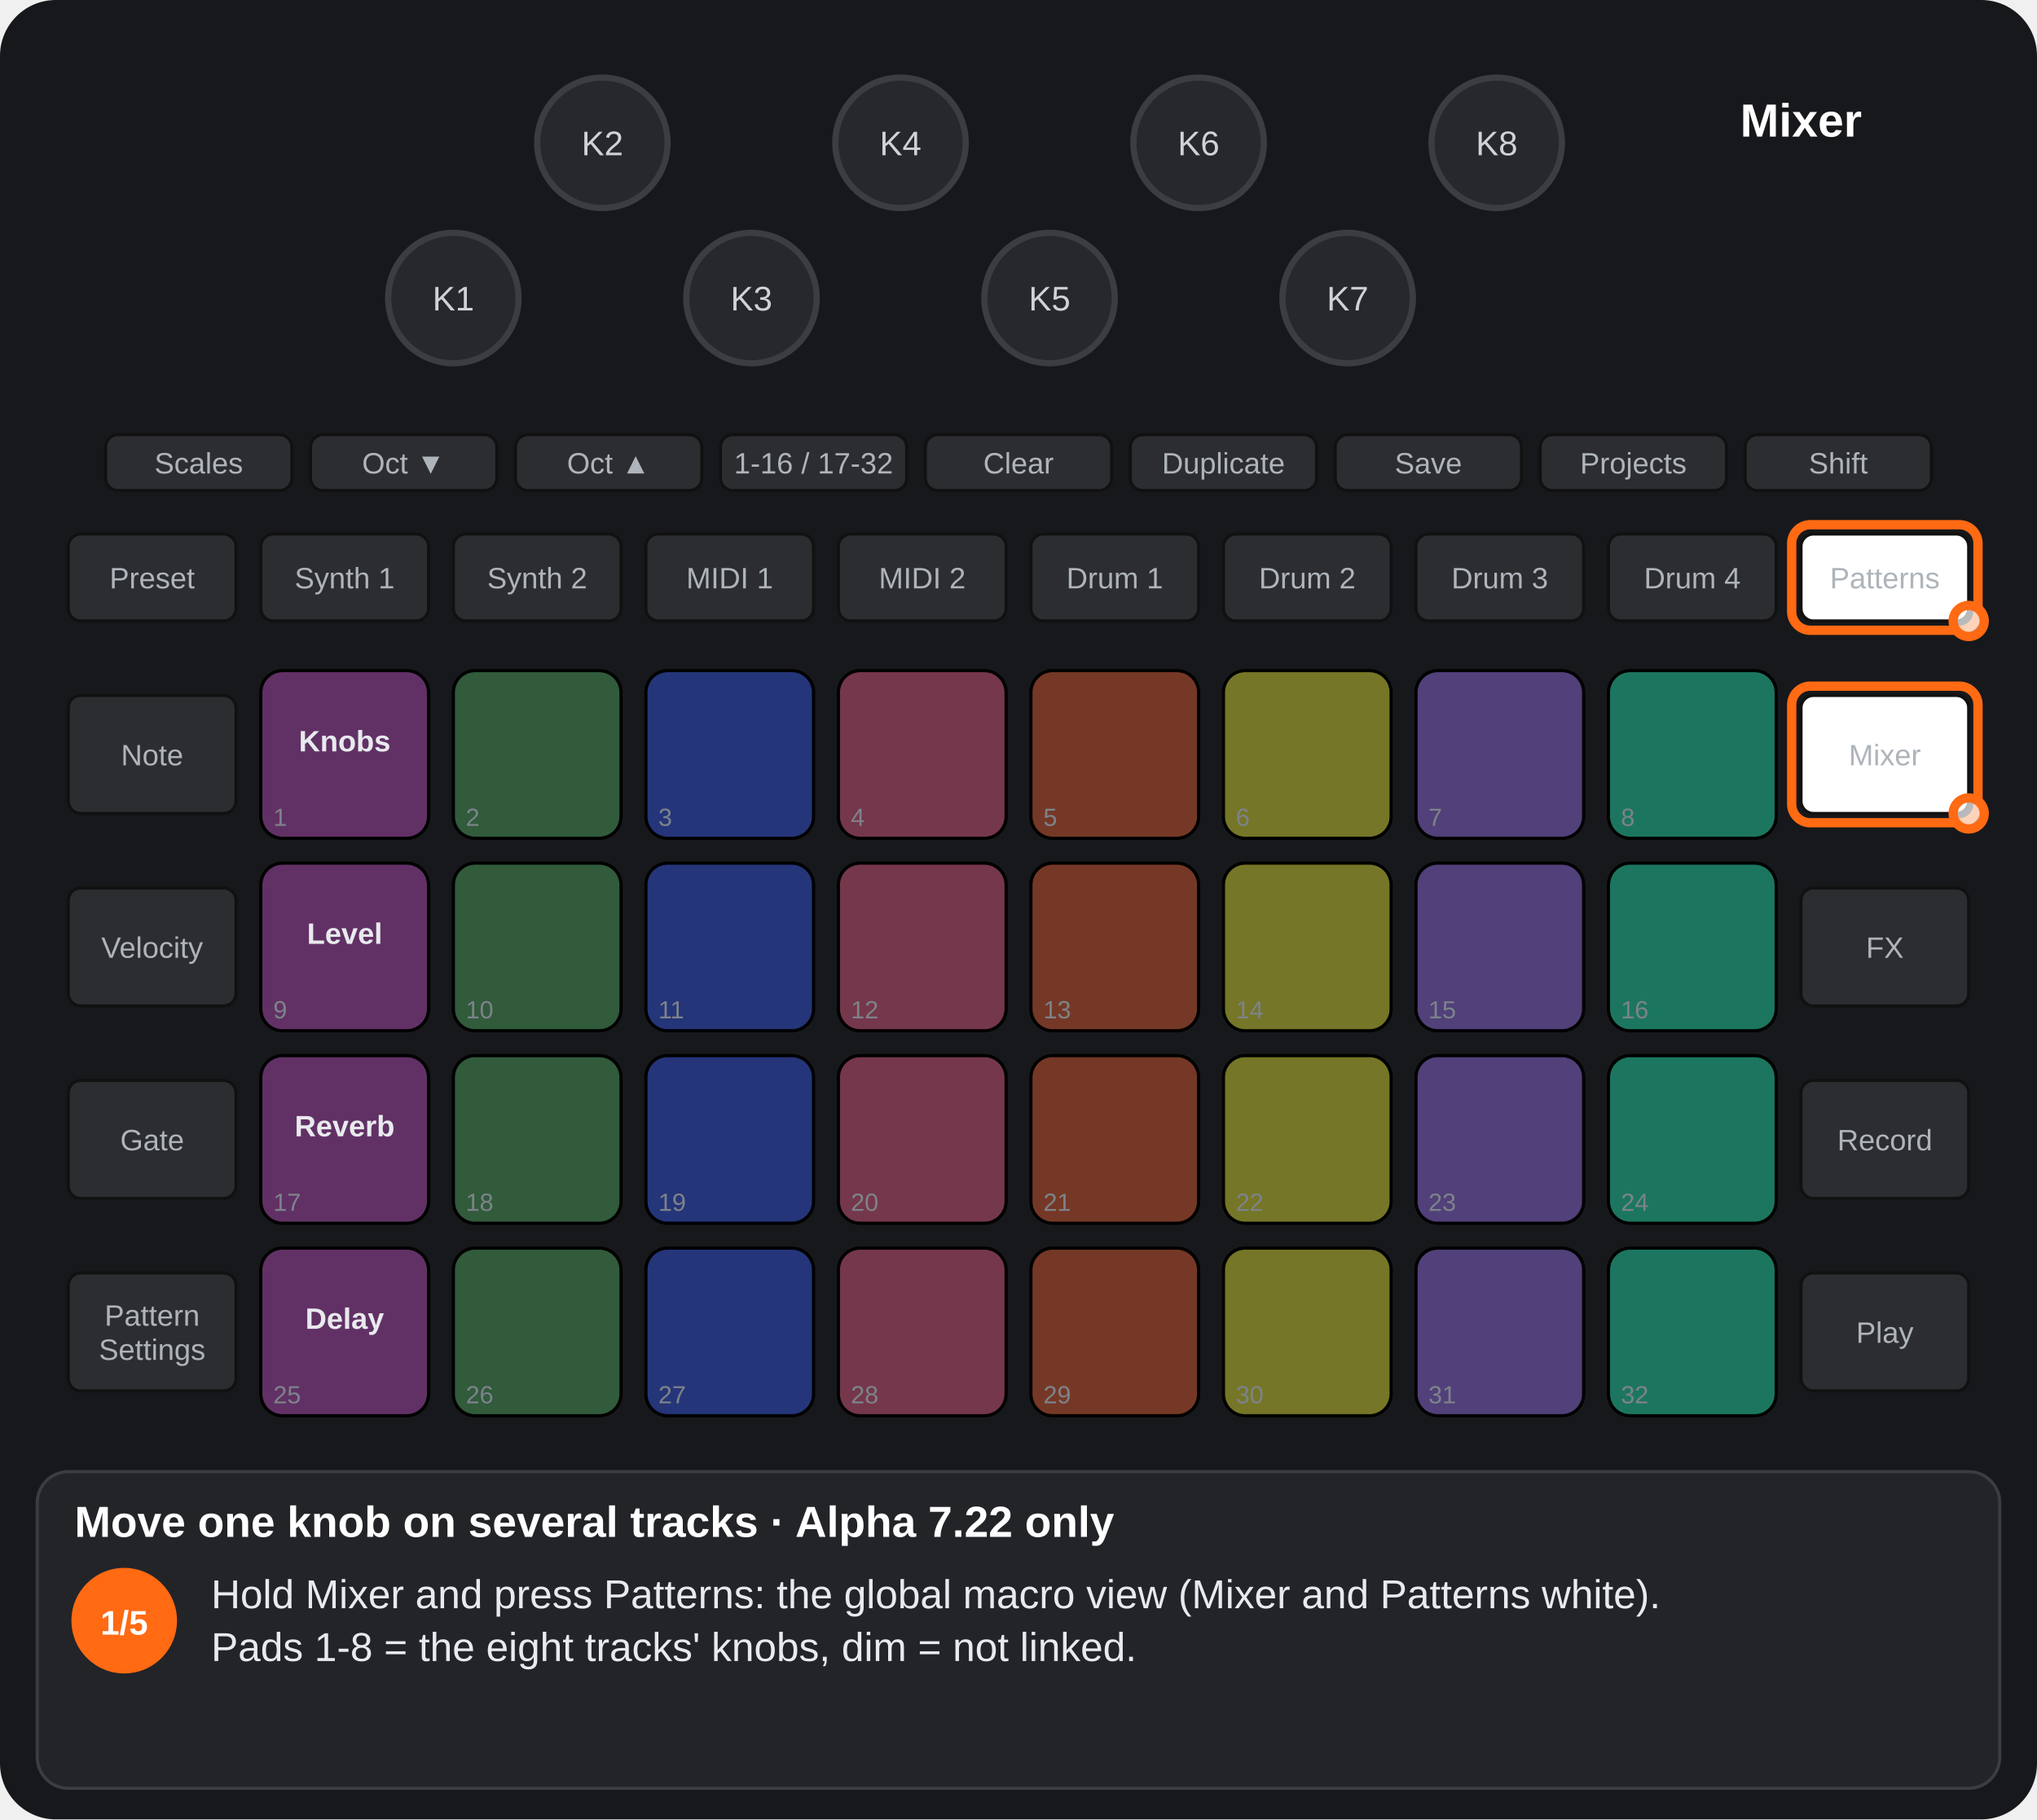
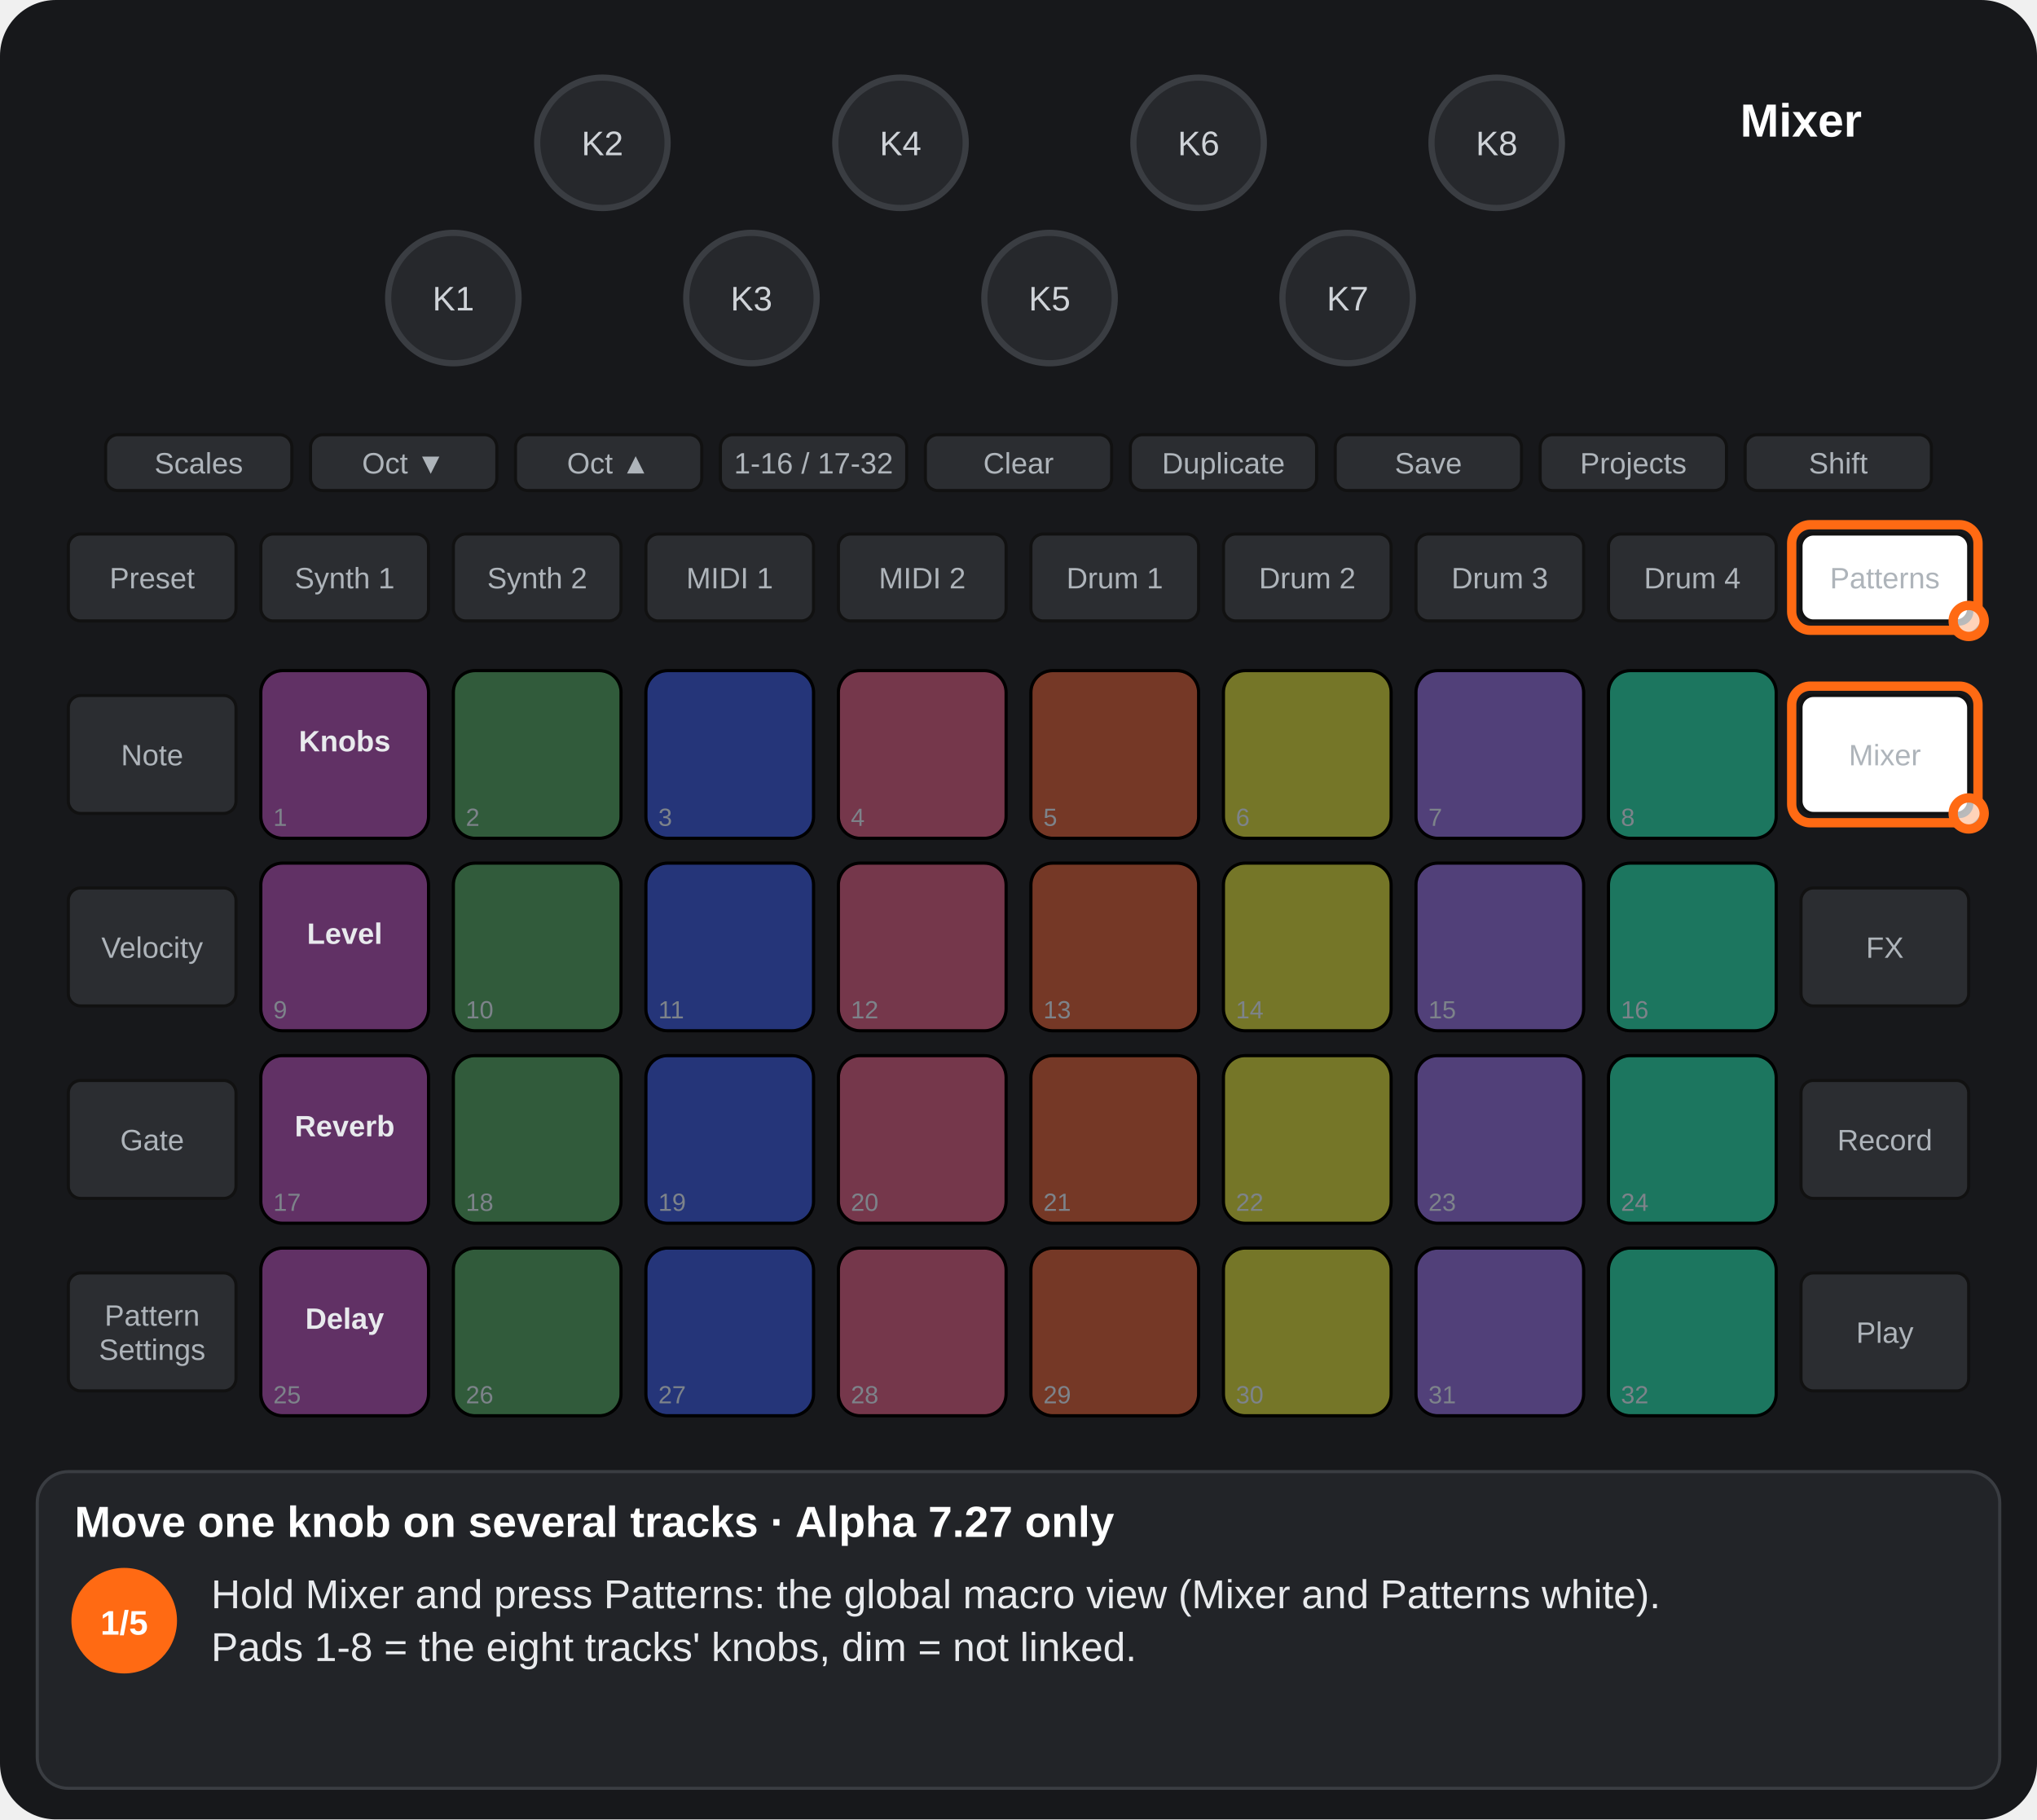
- <svg xmlns="http://www.w3.org/2000/svg" viewBox="0 0 656 586" width="656" height="586" font-family="Arial, Helvetica, sans-serif" role="img" aria-label="Move one knob on several tracks · Alpha 7.22 only">
+ <svg xmlns="http://www.w3.org/2000/svg" viewBox="0 0 656 586" width="656" height="586" font-family="Arial, Helvetica, sans-serif" role="img" aria-label="Move one knob on several tracks · Alpha 7.27 only">
  <style>.kb{fill:#26282c;stroke:#3a3d42;stroke-width:2}.kt{font-size:11px;fill:#cfd3d8;text-anchor:middle}.u{fill:#2b2d31;stroke:#111}.bt{font-size:9.5px;fill:#aeb4ba;text-anchor:middle}.pn{font-size:8px;fill:#7d838a}.pl{font-size:9.5px;font-weight:bold;text-anchor:middle}.kl{font-size:10px;fill:#cfd3d8;text-anchor:middle}.fg{fill:#fff;fill-opacity:.7;stroke:#ff6a13;stroke-width:3}.fo{fill:none;stroke:#ff6a13;stroke-width:3}.ta{fill:none;stroke:#ff6a13;stroke-width:3}.vw{font-size:15px;font-weight:bold;fill:#fff;text-anchor:middle}.ti{font-size:14px;font-weight:bold;fill:#fff}.cp{font-size:13px;fill:#e8eaed}.sn{font-size:11px;font-weight:bold;fill:#fff;text-anchor:middle}.b{animation:b .6s step-end infinite}@keyframes b{0%{opacity:1}50%{opacity:0}100%{opacity:0}}.v{animation:v 1.2s ease-in-out infinite}@keyframes v{0%{opacity:1}50%{opacity:.3}100%{opacity:1}}.g0{animation:kg0 10655ms step-end infinite}@keyframes kg0{0%{opacity:1}36.931%{opacity:0}100%{opacity:0}}.g1{animation:kg1 10655ms step-end infinite}@keyframes kg1{0%{opacity:1}76.537%{opacity:0}100%{opacity:0}}.g2{animation:kg2 10655ms step-end infinite;opacity:0}@keyframes kg2{0%{opacity:0}36.931%{opacity:1}100%{opacity:1}}.g3{animation:kg3 10655ms step-end infinite;opacity:0}@keyframes kg3{0%{opacity:0}76.537%{opacity:1}100%{opacity:1}}.g4{animation:kg4 10655ms step-end infinite;opacity:0}@keyframes kg4{0%{opacity:0}20.704%{opacity:1}36.931%{opacity:0}100%{opacity:0}}.g5{animation:kg5 10655ms step-end infinite}@keyframes kg5{0%{opacity:1}20.704%{opacity:0}100%{opacity:0}}.g6{animation:kg6 10655ms step-end infinite;opacity:0}@keyframes kg6{0%{opacity:0}20.704%{opacity:1}36.931%{opacity:0}53.074%{opacity:1}100%{opacity:1}}.g7{animation:kg7 10655ms step-end infinite;opacity:0}@keyframes kg7{0%{opacity:0}36.931%{opacity:1}53.074%{opacity:0}100%{opacity:0}}.g8{animation:kg8 10655ms step-end infinite;opacity:0}@keyframes kg8{0%{opacity:0}53.074%{opacity:1}76.537%{opacity:0}100%{opacity:0}}</style>
  <rect width="656" height="586" rx="18" fill="#17181b" />
  <circle cx="146" cy="96" r="21" class="kb" />
  <text x="146" y="100" class="kt">K1</text>
  <circle cx="194" cy="46" r="21" class="kb" />
  <text x="194" y="50" class="kt">K2</text>
  <circle cx="242" cy="96" r="21" class="kb" />
  <text x="242" y="100" class="kt">K3</text>
  <circle cx="290" cy="46" r="21" class="kb" />
  <text x="290" y="50" class="kt">K4</text>
  <circle cx="338" cy="96" r="21" class="kb" />
  <text x="338" y="100" class="kt">K5</text>
  <circle cx="386" cy="46" r="21" class="kb" />
  <text x="386" y="50" class="kt">K6</text>
  <circle cx="434" cy="96" r="21" class="kb" />
  <text x="434" y="100" class="kt">K7</text>
  <circle cx="482" cy="46" r="21" class="kb" />
  <text x="482" y="50" class="kt">K8</text>
  <rect x="34" y="140" width="60" height="18" rx="4" class="u" />
  <text x="64" y="152.5" class="bt">Scales</text>
  <rect x="100" y="140" width="60" height="18" rx="4" class="u" />
  <text x="130" y="152.5" class="bt">Oct ▼</text>
  <rect x="166" y="140" width="60" height="18" rx="4" class="u" />
  <text x="196" y="152.5" class="bt">Oct ▲</text>
  <rect x="232" y="140" width="60" height="18" rx="4" class="u" />
  <text x="262" y="152.5" class="bt">1-16 / 17-32</text>
  <rect x="298" y="140" width="60" height="18" rx="4" class="u" />
  <text x="328" y="152.5" class="bt">Clear</text>
  <rect x="364" y="140" width="60" height="18" rx="4" class="u" />
  <text x="394" y="152.5" class="bt">Duplicate</text>
  <rect x="430" y="140" width="60" height="18" rx="4" class="u" />
  <text x="460" y="152.5" class="bt">Save</text>
  <rect x="496" y="140" width="60" height="18" rx="4" class="u" />
  <text x="526" y="152.5" class="bt">Projects</text>
  <rect x="562" y="140" width="60" height="18" rx="4" class="u" />
  <text x="592" y="152.5" class="bt">Shift</text>
  <rect x="22" y="172" width="54" height="28" rx="4" class="u" />
  <text x="49" y="189.5" class="bt">Preset</text>
  <rect x="84" y="172" width="54" height="28" rx="4" class="u" />
  <text x="111" y="189.5" class="bt">Synth 1</text>
  <rect x="146" y="172" width="54" height="28" rx="4" class="u" />
  <text x="173" y="189.5" class="bt">Synth 2</text>
  <rect x="208" y="172" width="54" height="28" rx="4" class="u" />
  <text x="235" y="189.5" class="bt">MIDI 1</text>
  <rect x="270" y="172" width="54" height="28" rx="4" class="u" />
  <text x="297" y="189.5" class="bt">MIDI 2</text>
  <rect x="332" y="172" width="54" height="28" rx="4" class="u" />
  <text x="359" y="189.5" class="bt">Drum 1</text>
  <rect x="394" y="172" width="54" height="28" rx="4" class="u" />
  <text x="421" y="189.5" class="bt">Drum 2</text>
  <rect x="456" y="172" width="54" height="28" rx="4" class="u" />
  <text x="483" y="189.5" class="bt">Drum 3</text>
  <rect x="518" y="172" width="54" height="28" rx="4" class="u" />
  <text x="545" y="189.5" class="bt">Drum 4</text>
  <rect x="580" y="172" width="54" height="28" rx="4" class="u" />
  <text x="607" y="189.5" class="bt">Patterns</text>
  <rect x="22" y="224" width="54" height="38" rx="4" class="u" />
  <text x="49" y="246.5" class="bt">Note</text>
  <rect x="580" y="224" width="54" height="38" rx="4" class="u" />
  <text x="607" y="246.5" class="bt">Mixer</text>
  <rect x="22" y="286" width="54" height="38" rx="4" class="u" />
  <text x="49" y="308.5" class="bt">Velocity</text>
  <rect x="580" y="286" width="54" height="38" rx="4" class="u" />
  <text x="607" y="308.5" class="bt">FX</text>
  <rect x="22" y="348" width="54" height="38" rx="4" class="u" />
  <text x="49" y="370.5" class="bt">Gate</text>
  <rect x="580" y="348" width="54" height="38" rx="4" class="u" />
  <text x="607" y="370.5" class="bt">Record</text>
  <rect x="22" y="410" width="54" height="38" rx="4" class="u" />
  <text x="49" y="427" class="bt">Pattern</text>
  <text x="49" y="438" class="bt">Settings</text>
  <rect x="580" y="410" width="54" height="38" rx="4" class="u" />
  <text x="607" y="432.5" class="bt">Play</text>
  <rect x="84" y="216" width="54" height="54" rx="7" class="u" />
  <rect x="146" y="216" width="54" height="54" rx="7" class="u" />
  <rect x="208" y="216" width="54" height="54" rx="7" class="u" />
  <rect x="270" y="216" width="54" height="54" rx="7" class="u" />
  <rect x="332" y="216" width="54" height="54" rx="7" class="u" />
  <rect x="394" y="216" width="54" height="54" rx="7" class="u" />
  <rect x="456" y="216" width="54" height="54" rx="7" class="u" />
  <rect x="518" y="216" width="54" height="54" rx="7" class="u" />
  <rect x="84" y="278" width="54" height="54" rx="7" class="u" />
  <rect x="146" y="278" width="54" height="54" rx="7" class="u" />
  <rect x="208" y="278" width="54" height="54" rx="7" class="u" />
  <rect x="270" y="278" width="54" height="54" rx="7" class="u" />
  <rect x="332" y="278" width="54" height="54" rx="7" class="u" />
  <rect x="394" y="278" width="54" height="54" rx="7" class="u" />
  <rect x="456" y="278" width="54" height="54" rx="7" class="u" />
  <rect x="518" y="278" width="54" height="54" rx="7" class="u" />
  <rect x="84" y="340" width="54" height="54" rx="7" class="u" />
  <rect x="146" y="340" width="54" height="54" rx="7" class="u" />
  <rect x="208" y="340" width="54" height="54" rx="7" class="u" />
  <rect x="270" y="340" width="54" height="54" rx="7" class="u" />
  <rect x="332" y="340" width="54" height="54" rx="7" class="u" />
  <rect x="394" y="340" width="54" height="54" rx="7" class="u" />
  <rect x="456" y="340" width="54" height="54" rx="7" class="u" />
  <rect x="518" y="340" width="54" height="54" rx="7" class="u" />
  <rect x="84" y="402" width="54" height="54" rx="7" class="u" />
  <rect x="146" y="402" width="54" height="54" rx="7" class="u" />
  <rect x="208" y="402" width="54" height="54" rx="7" class="u" />
  <rect x="270" y="402" width="54" height="54" rx="7" class="u" />
  <rect x="332" y="402" width="54" height="54" rx="7" class="u" />
  <rect x="394" y="402" width="54" height="54" rx="7" class="u" />
  <rect x="456" y="402" width="54" height="54" rx="7" class="u" />
  <rect x="518" y="402" width="54" height="54" rx="7" class="u" />
  <g class="g0">
    <rect x="84" y="216" width="54" height="54" rx="7" fill="#c63ac6" fill-opacity="0.35" stroke="#000" />
    <text x="111" y="242" class="pl" fill="#e8eaed">Knobs</text>
    <rect x="208" y="216" width="54" height="54" rx="7" fill="#1a47ff" fill-opacity="0.35" stroke="#000" />
  </g>
  <rect x="146" y="216" width="54" height="54" rx="7" fill="#3db24f" fill-opacity="0.35" stroke="#000" />
  <rect x="270" y="216" width="54" height="54" rx="7" fill="#ff4c7b" fill-opacity="0.35" stroke="#000" />
  <rect x="332" y="216" width="54" height="54" rx="7" fill="#ff4e13" fill-opacity="0.35" stroke="#000" />
  <rect x="394" y="216" width="54" height="54" rx="7" fill="#ffff19" fill-opacity="0.35" stroke="#000" />
  <rect x="456" y="216" width="54" height="54" rx="7" fill="#9865ff" fill-opacity="0.35" stroke="#000" />
  <rect x="518" y="216" width="54" height="54" rx="7" fill="#00ffb5" fill-opacity="0.35" stroke="#000" />
  <rect x="146" y="278" width="54" height="54" rx="7" fill="#3db24f" fill-opacity="0.35" stroke="#000" />
  <rect x="208" y="278" width="54" height="54" rx="7" fill="#1a47ff" fill-opacity="0.35" stroke="#000" />
  <rect x="270" y="278" width="54" height="54" rx="7" fill="#ff4c7b" fill-opacity="0.35" stroke="#000" />
  <rect x="332" y="278" width="54" height="54" rx="7" fill="#ff4e13" fill-opacity="0.35" stroke="#000" />
  <rect x="394" y="278" width="54" height="54" rx="7" fill="#ffff19" fill-opacity="0.35" stroke="#000" />
  <rect x="456" y="278" width="54" height="54" rx="7" fill="#9865ff" fill-opacity="0.35" stroke="#000" />
  <rect x="518" y="278" width="54" height="54" rx="7" fill="#00ffb5" fill-opacity="0.35" stroke="#000" />
  <rect x="84" y="340" width="54" height="54" rx="7" fill="#c63ac6" fill-opacity="0.35" stroke="#000" />
  <text x="111" y="366" class="pl" fill="#e8eaed">Reverb</text>
  <rect x="146" y="340" width="54" height="54" rx="7" fill="#3db24f" fill-opacity="0.35" stroke="#000" />
  <rect x="208" y="340" width="54" height="54" rx="7" fill="#1a47ff" fill-opacity="0.35" stroke="#000" />
  <rect x="270" y="340" width="54" height="54" rx="7" fill="#ff4c7b" fill-opacity="0.35" stroke="#000" />
  <rect x="332" y="340" width="54" height="54" rx="7" fill="#ff4e13" fill-opacity="0.35" stroke="#000" />
  <rect x="394" y="340" width="54" height="54" rx="7" fill="#ffff19" fill-opacity="0.35" stroke="#000" />
  <rect x="456" y="340" width="54" height="54" rx="7" fill="#9865ff" fill-opacity="0.35" stroke="#000" />
  <rect x="518" y="340" width="54" height="54" rx="7" fill="#00ffb5" fill-opacity="0.35" stroke="#000" />
  <rect x="146" y="402" width="54" height="54" rx="7" fill="#3db24f" fill-opacity="0.35" stroke="#000" />
  <rect x="208" y="402" width="54" height="54" rx="7" fill="#1a47ff" fill-opacity="0.35" stroke="#000" />
  <rect x="270" y="402" width="54" height="54" rx="7" fill="#ff4c7b" fill-opacity="0.35" stroke="#000" />
  <rect x="332" y="402" width="54" height="54" rx="7" fill="#ff4e13" fill-opacity="0.35" stroke="#000" />
  <rect x="394" y="402" width="54" height="54" rx="7" fill="#ffff19" fill-opacity="0.35" stroke="#000" />
  <rect x="456" y="402" width="54" height="54" rx="7" fill="#9865ff" fill-opacity="0.35" stroke="#000" />
  <rect x="518" y="402" width="54" height="54" rx="7" fill="#00ffb5" fill-opacity="0.35" stroke="#000" />
  <g class="g1">
    <rect x="84" y="278" width="54" height="54" rx="7" fill="#c63ac6" fill-opacity="0.35" stroke="#000" />
    <text x="111" y="304" class="pl" fill="#e8eaed">Level</text>
    <rect x="84" y="402" width="54" height="54" rx="7" fill="#c63ac6" fill-opacity="0.35" stroke="#000" />
    <text x="111" y="428" class="pl" fill="#e8eaed">Delay</text>
  </g>
  <g class="g2">
    <rect x="84" y="216" width="54" height="54" rx="7" fill="#c63ac6" fill-opacity="0.95" stroke="#000" />
    <text x="111" y="242" class="pl" fill="#111">Knobs</text>
    <rect x="208" y="216" width="54" height="54" rx="7" fill="#1a47ff" fill-opacity="0.95" stroke="#000" />
  </g>
  <g class="g3">
    <rect x="84" y="278" width="54" height="54" rx="7" fill="#c63ac6" fill-opacity="0.95" stroke="#000" />
    <text x="111" y="304" class="pl" fill="#111">Level</text>
    <rect x="84" y="402" width="54" height="54" rx="7" fill="#c63ac6" fill-opacity="0.95" stroke="#000" />
    <text x="111" y="428" class="pl" fill="#111">Delay</text>
  </g>
  <text x="88" y="266" class="pn">1</text>
  <text x="150" y="266" class="pn">2</text>
  <text x="212" y="266" class="pn">3</text>
  <text x="274" y="266" class="pn">4</text>
  <text x="336" y="266" class="pn">5</text>
  <text x="398" y="266" class="pn">6</text>
  <text x="460" y="266" class="pn">7</text>
  <text x="522" y="266" class="pn">8</text>
  <text x="88" y="328" class="pn">9</text>
  <text x="150" y="328" class="pn">10</text>
  <text x="212" y="328" class="pn">11</text>
  <text x="274" y="328" class="pn">12</text>
  <text x="336" y="328" class="pn">13</text>
  <text x="398" y="328" class="pn">14</text>
  <text x="460" y="328" class="pn">15</text>
  <text x="522" y="328" class="pn">16</text>
  <text x="88" y="390" class="pn">17</text>
  <text x="150" y="390" class="pn">18</text>
  <text x="212" y="390" class="pn">19</text>
  <text x="274" y="390" class="pn">20</text>
  <text x="336" y="390" class="pn">21</text>
  <text x="398" y="390" class="pn">22</text>
  <text x="460" y="390" class="pn">23</text>
  <text x="522" y="390" class="pn">24</text>
  <text x="88" y="452" class="pn">25</text>
  <text x="150" y="452" class="pn">26</text>
  <text x="212" y="452" class="pn">27</text>
  <text x="274" y="452" class="pn">28</text>
  <text x="336" y="452" class="pn">29</text>
  <text x="398" y="452" class="pn">30</text>
  <text x="460" y="452" class="pn">31</text>
  <text x="522" y="452" class="pn">32</text>
  <rect x="580" y="224" width="54" height="38" rx="4" fill="#ffffff" stroke="#111" />
  <text x="607" y="246.5" class="bt" fill="#111">Mixer</text>
  <rect x="580" y="172" width="54" height="28" rx="4" fill="#ffffff" stroke="#111" />
  <text x="607" y="189.5" class="bt" fill="#111">Patterns</text>
  <g class="g4">
    <circle cx="242" cy="96" r="21" fill="none" stroke="#ffffff" stroke-width="4" stroke-opacity="0.45" />
  </g>
  <g class="g2">
    <circle cx="242" cy="96" r="21" fill="none" stroke="#c63ac6" stroke-width="4" />
  </g>
  <text x="580" y="44" class="vw">Mixer</text>
  <g class="g5">
    <rect x="577" y="221" width="60" height="44" rx="6" class="fo" />
    <circle cx="634" cy="262" r="5" class="fg" />
    <rect x="577" y="169" width="60" height="34" rx="6" class="fo" />
    <circle cx="634" cy="200" r="5" class="fg" />
  </g>
  <g class="g6">
    <path d="M217.8 82A28 28 0 0 1 266.2 82" class="ta" />
    <path d="M269.7 88.1L262.4 84.2L270.1 79.8z" fill="#ff6a13" />
  </g>
  <g class="g7">
    <circle cx="125" cy="257" r="9" class="fg" />
    <circle cx="249" cy="257" r="9" class="fg" />
  </g>
  <g class="g3">
    <circle cx="125" cy="319" r="9" class="fg" />
    <circle cx="125" cy="443" r="9" class="fg" />
  </g>
  <rect x="12" y="474" width="632" height="102" rx="10" fill="#222428" stroke="#3a3d42" />
-   <text x="24" y="495" class="ti">Move one knob on several tracks · Alpha 7.22 only</text>
+   <text x="24" y="495" class="ti">Move one knob on several tracks · Alpha 7.27 only</text>
  <g class="g5">
    <circle cx="40" cy="522" r="17" fill="#ff6a13" />
    <text x="40" y="526.5" class="sn">1/5</text>
    <text x="68" y="518" class="cp">Hold Mixer and press Patterns: the global macro view (Mixer and Patterns white).</text>
    <text x="68" y="535" class="cp">Pads 1-8 = the eight tracks' knobs, dim = not linked.</text>
  </g>
  <g class="g4">
    <circle cx="40" cy="522" r="17" fill="#ff6a13" />
    <text x="40" y="526.5" class="sn">2/5</text>
    <text x="68" y="518" class="cp">Turn K3: it becomes the picked knob (dim white: no tracks yet, it moves nothing).</text>
  </g>
  <g class="g7">
    <circle cx="40" cy="522" r="17" fill="#ff6a13" />
    <text x="40" y="526.5" class="sn">3/5</text>
    <text x="68" y="518" class="cp">Tap pads 1 and 3: Synth 1 and MIDI 1 linked to K3 (bright). A tap again unlinks.</text>
  </g>
  <g class="g8">
    <circle cx="40" cy="522" r="17" fill="#ff6a13" />
    <text x="40" y="526.5" class="sn">4/5</text>
    <text x="68" y="518" class="cp">Now K3 moves Synth 1's macro 3 and knob 3 of MIDI 1's page 4 together, as if you</text>
    <text x="68" y="535" class="cp">turned them in their views. Each knob has its own tracks, saved with the project.</text>
    <text x="68" y="552" class="cp">Mixer or Patterns alone closes the view.</text>
  </g>
  <g class="g3">
    <circle cx="40" cy="522" r="17" fill="#ff6a13" />
    <text x="40" y="526.5" class="sn">5/5</text>
    <text x="68" y="518" class="cp">The rows below are each track's Mixer level (pads 9-16), reverb send (17-24) and</text>
    <text x="68" y="535" class="cp">delay send (25-32). Tap pads 9 and 25: K3 now also moves Synth 1's level and its</text>
    <text x="68" y="552" class="cp">delay send.</text>
  </g>
</svg>
